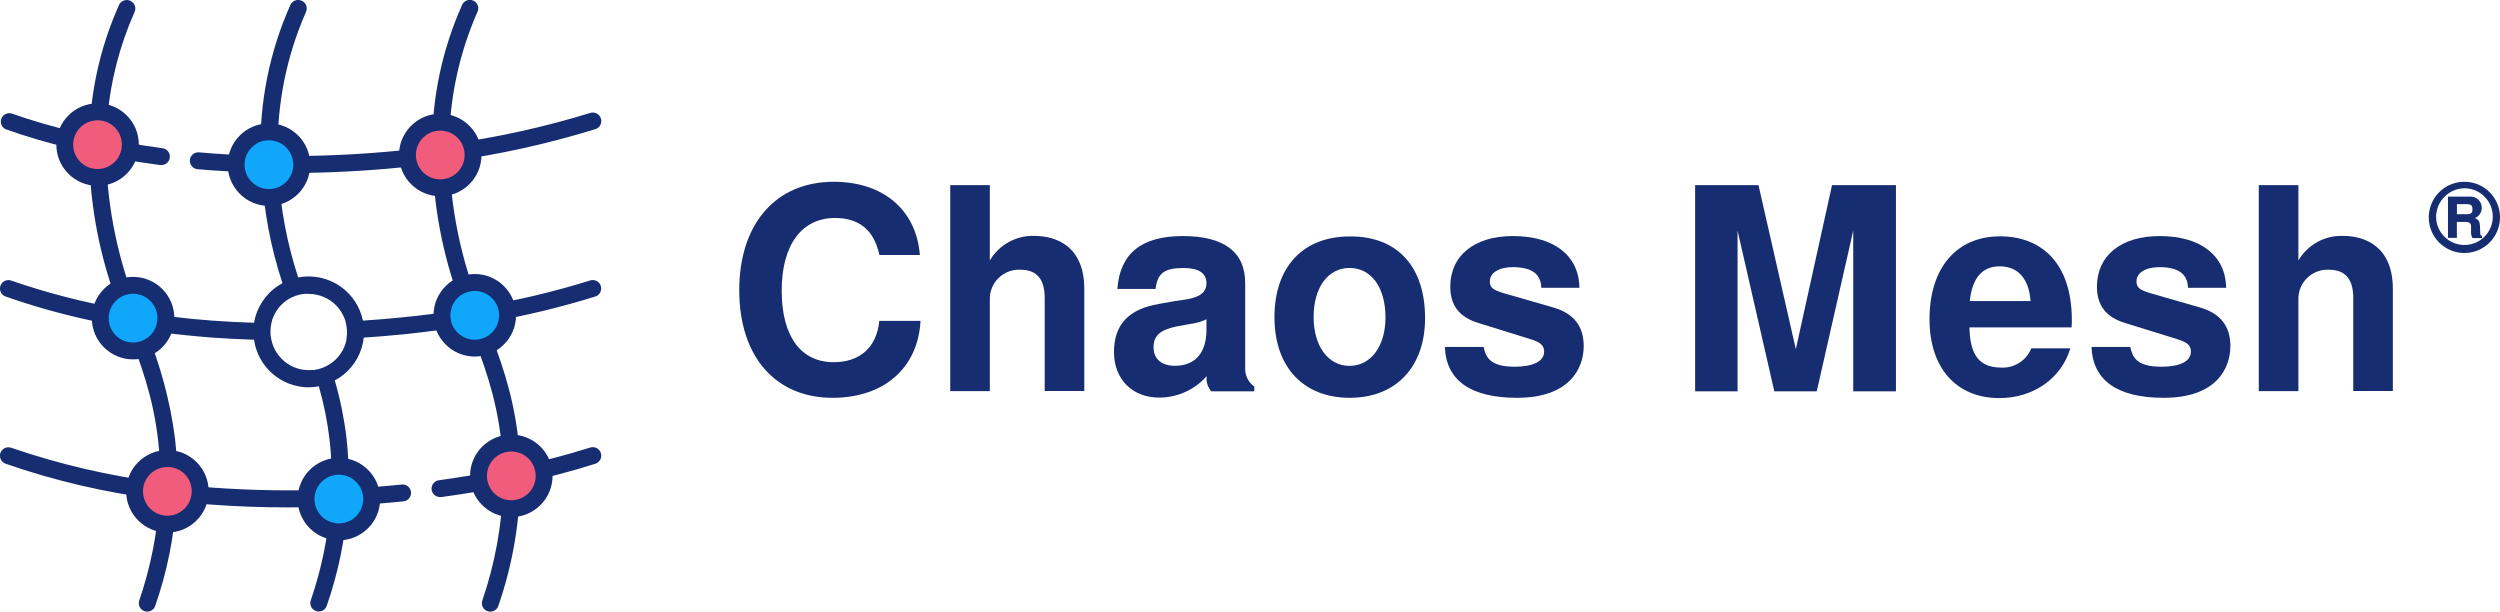
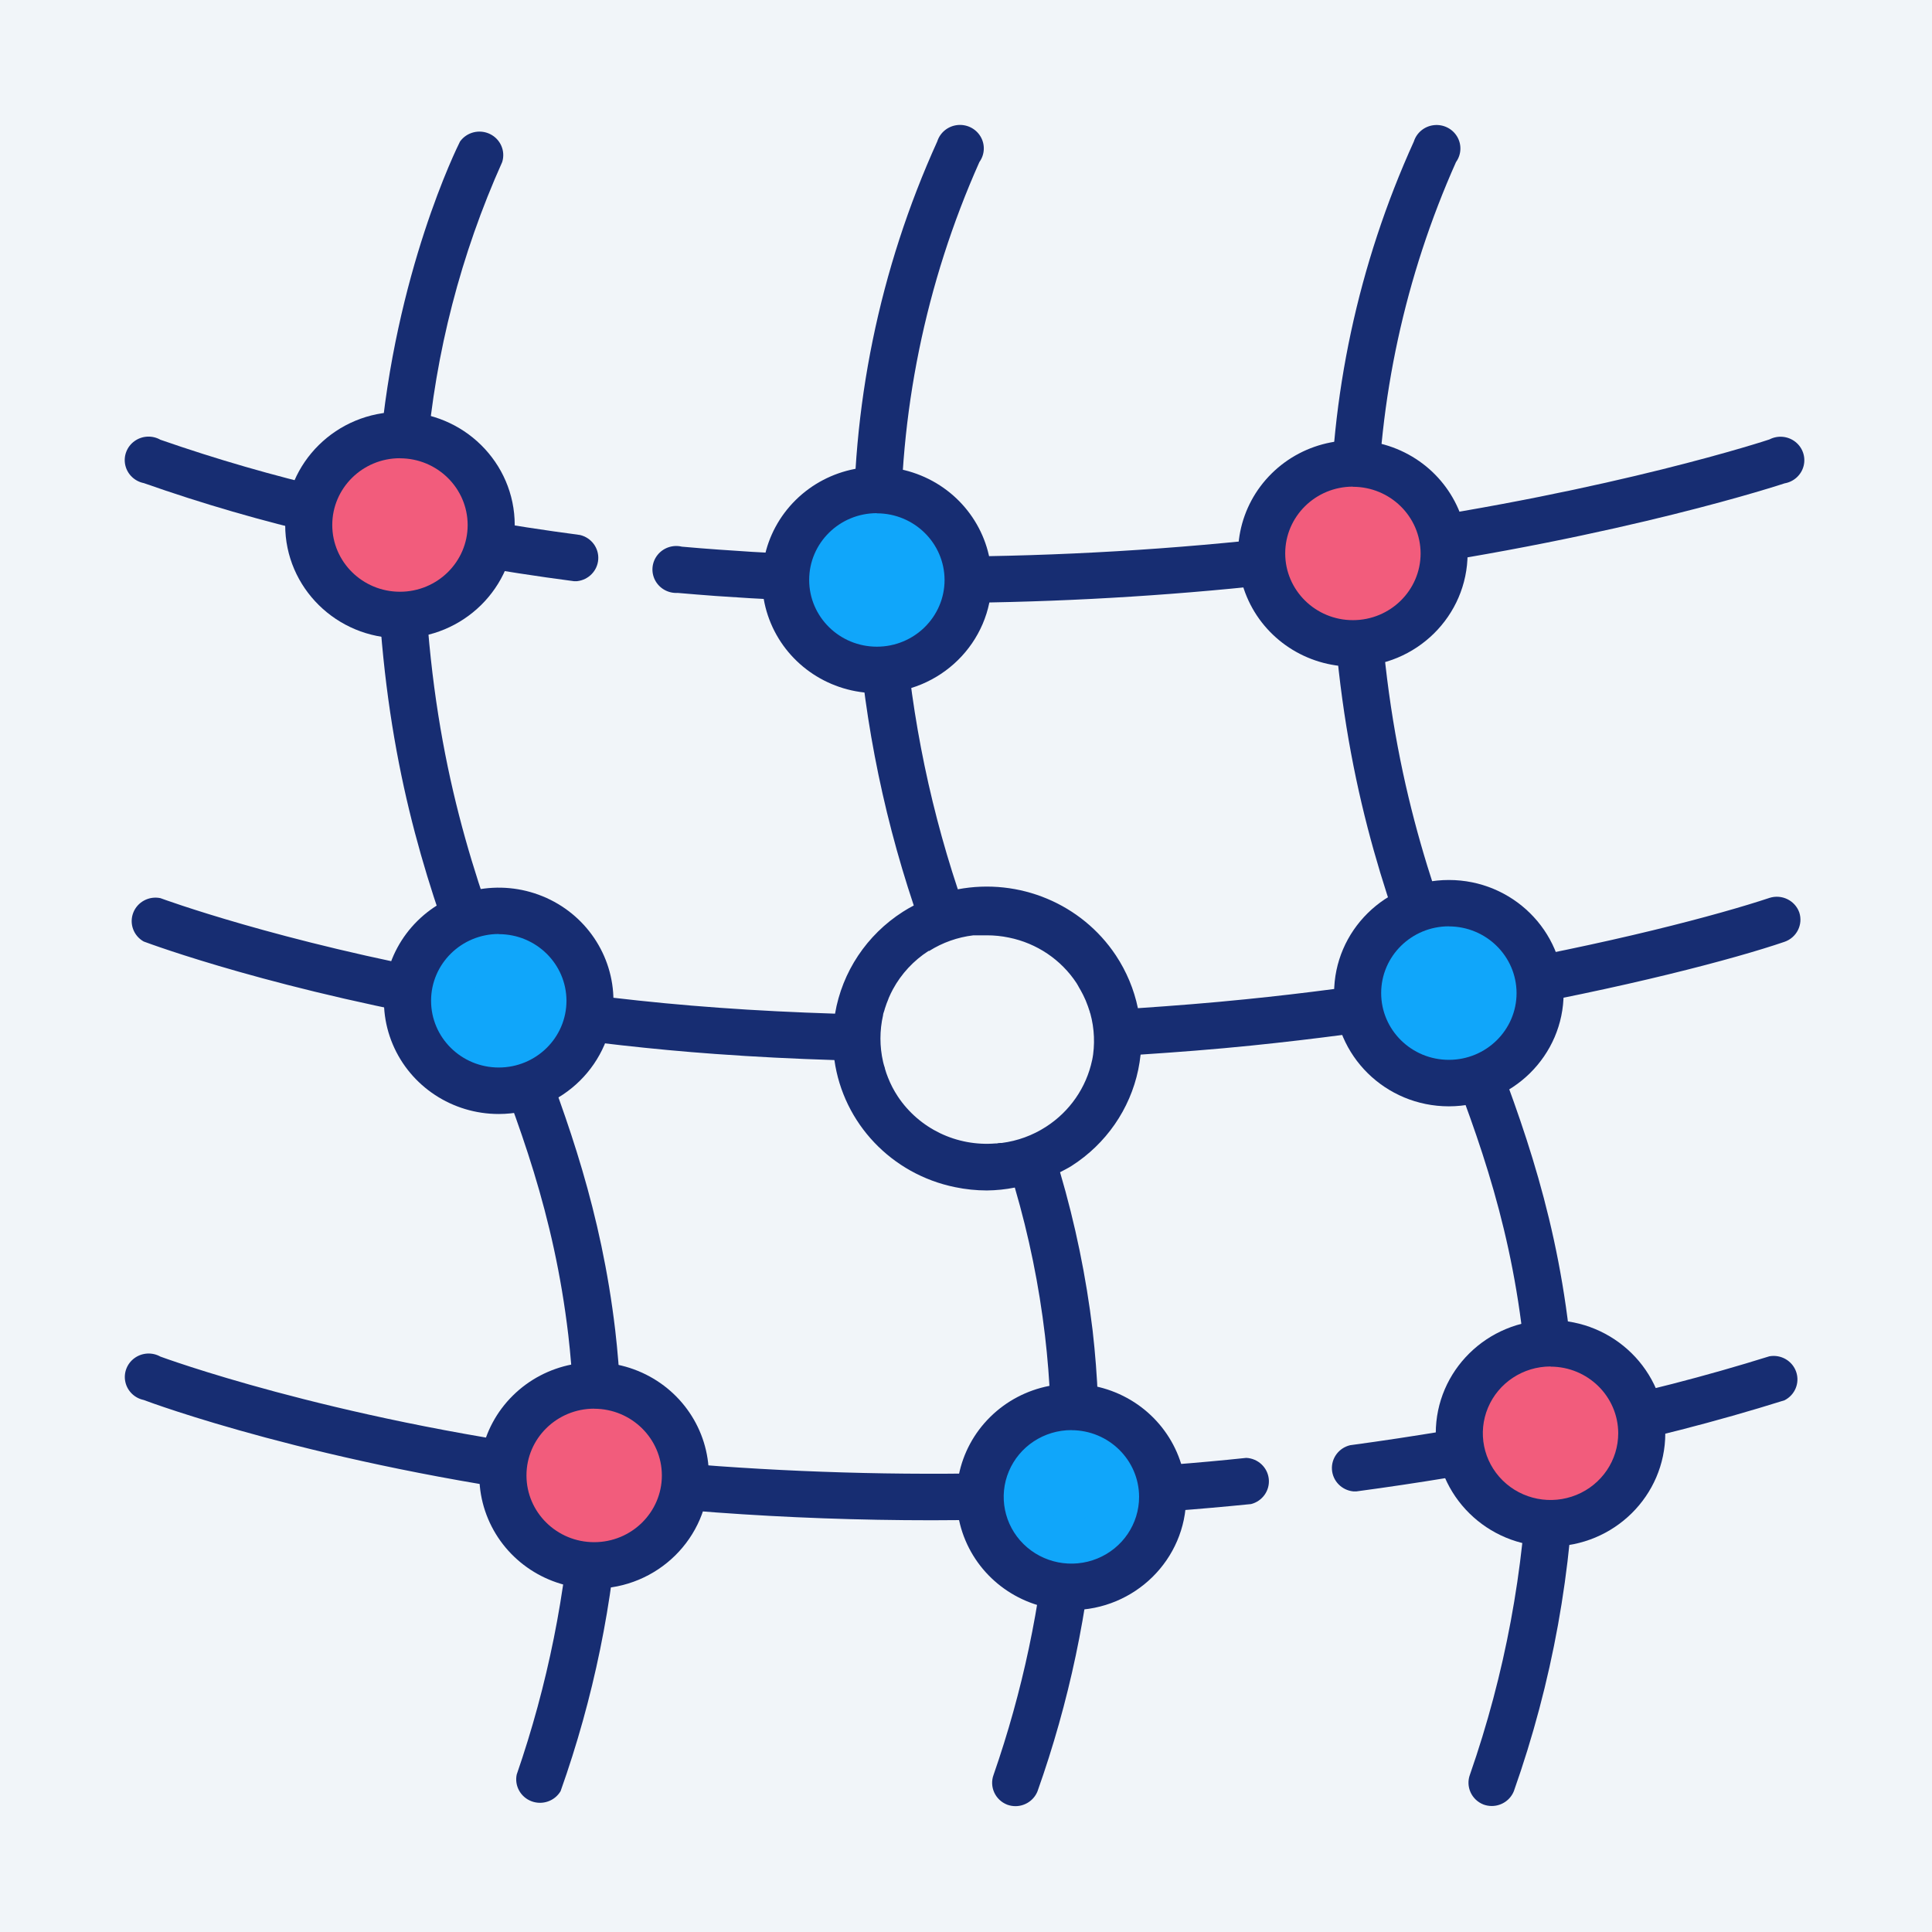
- <svg xmlns="http://www.w3.org/2000/svg" viewBox="0 0 464.73 113.72">
-   <defs>
-     <style>.cls-1{fill:#172d72;}.cls-2{fill:#f25c7c;}.cls-3{fill:#10a6fa;}</style>
-   </defs>
-   <g id="Layer_2" data-name="Layer 2">
-     <g id="Layer_2-2" data-name="Layer 2">
-       <path class="cls-1" d="M18.14,21.67a5.18,5.18,0,0,1,1.8.33A61.41,61.41,0,0,1,25,2.27,1.58,1.58,0,0,0,24.26.16a1.59,1.59,0,0,0-2.11.71,63.41,63.41,0,0,0-5.36,21A5,5,0,0,1,18.14,21.67Z" />
-       <path class="cls-1" d="M23.34,26.88a5.23,5.23,0,0,1-.75,2.69c2.25.4,4.64.78,7.17,1.11l.21,0a1.57,1.57,0,0,0,.21-3.13c-2.41-.32-4.69-.69-6.86-1.07C23.33,26.63,23.34,26.75,23.34,26.88Z" />
-       <path class="cls-1" d="M1,24a109.11,109.11,0,0,0,12,3.53,5,5,0,0,1,.56-3.11A107.3,107.3,0,0,1,2.13,21.09,1.57,1.57,0,0,0,1,24Z" />
-       <path class="cls-1" d="M111.68,53.14a1.57,1.57,0,0,0-2-1A152.65,152.65,0,0,1,89.23,57a79.74,79.74,0,0,1-5.68-27,169.61,169.61,0,0,0,27.15-6,1.57,1.57,0,0,0-1-3,165.76,165.76,0,0,1-26.21,5.78A62.22,62.22,0,0,1,88.73,2.27,1.57,1.57,0,1,0,85.92.87a64,64,0,0,0-5.59,26.42q-2.73.36-5.65.66A208,208,0,0,1,51.63,29c0-.22,0-.43,0-.65a62.08,62.08,0,0,1,5.24-26.1A1.57,1.57,0,0,0,56.14.16,1.59,1.59,0,0,0,54,.87a64.17,64.17,0,0,0-5.57,27.57c0,.18,0,.35,0,.52-3-.08-6-.22-9-.44L37,28.32a1.57,1.57,0,0,0-.28,3.13c.84.08,1.7.15,2.54.21q4.66.33,9.39.45a78.59,78.59,0,0,0,3.86,20.53c-.25.14-.49.27-.73.43A10.26,10.26,0,0,0,47.23,60q-3.91-.12-7.78-.4C34.56,59.24,30,58.67,25.84,58a81.37,81.37,0,0,1-6-26.22,5.2,5.2,0,0,1-1.73.3,5.53,5.53,0,0,1-1.42-.2,81.42,81.42,0,0,0,5.53,25.49A129.52,129.52,0,0,1,2.13,52.17,1.57,1.57,0,1,0,1,55.11a131.63,131.63,0,0,0,22.55,5.72c0,.08.07.17.1.26,2.45,6.39,4.77,12.41,5.74,20.73a60.15,60.15,0,0,1,.37,7.85A138.59,138.59,0,0,1,2.13,83.25,1.57,1.57,0,1,0,1,86.19a138.14,138.14,0,0,0,28.63,6.64,72,72,0,0,1-3.73,18.76,1.57,1.57,0,0,0,.9,2,1.63,1.63,0,0,0,.57.1,1.56,1.56,0,0,0,1.46-1,72.07,72.07,0,0,0,3.94-19.49c2.08.23,4.22.43,6.44.6q7.14.53,14.44.52c2.58,0,5.17-.07,7.76-.16a71.53,71.53,0,0,1-3.63,17.41,1.57,1.57,0,0,0,.91,2,1.54,1.54,0,0,0,.56.1,1.57,1.57,0,0,0,1.47-1A73.28,73.28,0,0,0,64.61,94c3.45-.18,6.92-.45,10.39-.8a1.57,1.57,0,0,0-.32-3.13c-3.3.34-6.61.59-9.9.77a63.3,63.3,0,0,0-.37-9.43,66.76,66.76,0,0,0-2.18-10.71c.26-.14.53-.27.78-.43a10.29,10.29,0,0,0,4.45-6.51c.07-.34.12-.69.16-1,2.46-.17,4.92-.36,7.38-.61,4.31-.45,8.41-1,12.21-1.63l.21.56c2.46,6.39,4.77,12.41,5.74,20.73.22,1.85.33,3.68.37,5.46-3.51.7-7.5,1.39-11.91,2a1.57,1.57,0,0,0,.21,3.13l.22,0c4.23-.58,8.07-1.23,11.47-1.89a71.89,71.89,0,0,1-3.85,21.09,1.57,1.57,0,0,0,.91,2,1.54,1.54,0,0,0,.56.1,1.57,1.57,0,0,0,1.47-1,73.48,73.48,0,0,0,4.08-22.86,132.78,132.78,0,0,0,14-3.64,1.57,1.57,0,0,0-1-3,131.3,131.3,0,0,1-13,3.4c0-1.69-.17-3.42-.37-5.18-1-8.69-3.51-15.18-5.92-21.46a155.76,155.76,0,0,0,20.33-4.86A1.57,1.57,0,0,0,111.68,53.14ZM61.61,91a199.1,199.1,0,0,1-22.16-.36c-2.25-.16-4.43-.38-6.53-.62a62,62,0,0,0-.4-8.61A78.7,78.7,0,0,0,27.14,61.4c3.73.55,7.77,1,12.08,1.34,2.64.19,5.3.32,8,.41A10.3,10.3,0,0,0,57.4,72a10.68,10.68,0,0,0,1.87-.19,62.45,62.45,0,0,1,2,10A59,59,0,0,1,61.61,91ZM64.41,63l0,.17a7.09,7.09,0,0,1-3.09,4.52h0a7.16,7.16,0,0,1-2.95,1.09h0l-.32,0h-.09a7.25,7.25,0,0,1-2-.12,7.09,7.09,0,0,1-4.52-3.09,6.55,6.55,0,0,1-.66-1.29h0a4.1,4.1,0,0,1-.2-.59,1.8,1.8,0,0,1-.06-.22c0-.09,0-.17-.07-.26h0a7.12,7.12,0,0,1,0-3.15h0a3.18,3.18,0,0,1,.09-.33l.06-.23c0-.16.11-.32.17-.47a1,1,0,0,0,.06-.16c.09-.2.18-.39.28-.58v0a7,7,0,0,1,2.37-2.59l0,0h0a7.21,7.21,0,0,1,3-1.07h0l.21,0,.27,0c.14,0,.27,0,.41,0a6.77,6.77,0,0,1,1.48.16,7.07,7.07,0,0,1,4.52,3.08,2.19,2.19,0,0,1,.16.3c.1.16.19.33.28.5s.12.25.17.38a5.71,5.71,0,0,1,.28.79l0,.08h0A7.14,7.14,0,0,1,64.4,63ZM74.68,59c-2.41.25-4.81.44-7.21.6A10.44,10.44,0,0,0,66,56.05a10.34,10.34,0,0,0-10.57-4.48,75.78,75.78,0,0,1-3.66-19.41l1.89,0A210.09,210.09,0,0,0,75,31.08c1.86-.19,3.67-.41,5.42-.63a81.62,81.62,0,0,0,5.65,27.08C82.51,58.1,78.69,58.62,74.68,59Z" />
-       <circle class="cls-2" cx="81.78" cy="28.81" r="5.21" />
-       <circle class="cls-2" cx="81.78" cy="28.81" r="1.74" />
-       <circle class="cls-3" cx="24.68" cy="59.14" r="5.21" />
-       <circle class="cls-3" cx="24.68" cy="59.14" r="1.74" />
-       <circle class="cls-3" cx="49.96" cy="30.61" r="5.21" />
-       <path class="cls-3" d="M88.2,53.41a5.21,5.21,0,1,0,5.2,5.2A5.2,5.2,0,0,0,88.2,53.41Z" />
-       <circle class="cls-2" cx="18.08" cy="26.88" r="5.21" />
-       <circle class="cls-2" cx="18.08" cy="26.88" r="1.74" />
-       <circle class="cls-2" cx="31.06" cy="91.31" r="5.21" />
-       <circle class="cls-2" cx="31.06" cy="91.31" r="1.74" />
-       <circle class="cls-2" cx="94.99" cy="88.46" r="5.21" />
-       <circle class="cls-3" cx="62.97" cy="92.77" r="5.21" />
-       <circle class="cls-3" cx="62.97" cy="92.77" r="1.74" />
-       <path class="cls-1" d="M24.74,66.81a7.67,7.67,0,1,1,7.67-7.67A7.68,7.68,0,0,1,24.74,66.81Zm0-12.2a4.53,4.53,0,1,0,4.52,4.53A4.53,4.53,0,0,0,24.74,54.61Z" />
-       <path class="cls-1" d="M18.14,34.55a7.67,7.67,0,1,1,7.67-7.67A7.68,7.68,0,0,1,18.14,34.55Zm0-12.19a4.53,4.53,0,1,0,4.52,4.52A4.53,4.53,0,0,0,18.14,22.36Z" />
-       <path class="cls-1" d="M50,38.28a7.67,7.67,0,1,1,7.67-7.67A7.68,7.68,0,0,1,50,38.28Zm0-12.2a4.53,4.53,0,1,0,4.52,4.53A4.53,4.53,0,0,0,50,26.08Z" />
-       <path class="cls-1" d="M81.84,36.48a7.67,7.67,0,1,1,7.67-7.67A7.68,7.68,0,0,1,81.84,36.48Zm0-12.2a4.53,4.53,0,1,0,4.53,4.53A4.53,4.53,0,0,0,81.84,24.28Z" />
-       <path class="cls-1" d="M88.26,66.28a7.67,7.67,0,1,1,7.67-7.66A7.68,7.68,0,0,1,88.26,66.28Zm0-12.19a4.53,4.53,0,1,0,4.52,4.53A4.53,4.53,0,0,0,88.26,54.09Z" />
-       <path class="cls-1" d="M95.05,96.13a7.67,7.67,0,1,1,7.67-7.67A7.68,7.68,0,0,1,95.05,96.13Zm0-12.2a4.53,4.53,0,1,0,4.53,4.53A4.53,4.53,0,0,0,95.05,83.93Z" />
-       <path class="cls-1" d="M63,100.44a7.67,7.67,0,1,1,7.67-7.67A7.68,7.68,0,0,1,63,100.44Zm0-12.2a4.53,4.53,0,1,0,4.52,4.53A4.53,4.53,0,0,0,63,88.24Z" />
-       <path class="cls-1" d="M31.12,99a7.67,7.67,0,1,1,7.67-7.67A7.68,7.68,0,0,1,31.12,99Zm0-12.19a4.53,4.53,0,1,0,4.52,4.52A4.53,4.53,0,0,0,31.12,86.79Z" />
-       <path class="cls-1" d="M155.24,40.52c-6.2,0-9.93,5-9.93,13.51s3.57,13.3,9.67,13.3c4.89,0,8-2.79,8.47-7.68h7.67c-.47,8.78-6.83,14.3-16.35,14.3-10.67,0-17.35-7.72-17.35-20S144.15,33.79,155,33.79c8.94,0,15.3,5,16,13.61h-7.51C163,45.46,161.82,40.52,155.24,40.52Z" />
-       <path class="cls-1" d="M189.68,50.14A5.41,5.41,0,0,0,184,55.71v17h-7.36V34.42H184v14a9.27,9.27,0,0,1,8.31-4.57c4.05,0,9.25,1.95,9.25,9.83v19H194.2V55.39C194.2,52.35,193.1,50.14,189.68,50.14Z" />
-       <path class="cls-1" d="M207.08,65.44c0-5.1,2.73-8,8.36-8.94l2.94-.53c2.42-.37,5.89-.52,5.89-3.31q0-2.83-4.26-2.84c-3.63,0-4.84,1-5.2,3.89h-7.1c.47-6.57,4.47-9.83,12.14-9.83s11.62,2.94,11.62,8.73V68.38a4,4,0,0,0,1.69,3.47v.89h-8a3.62,3.62,0,0,1-.84-2.83,11.76,11.76,0,0,1-8.62,4C210.55,74,207.08,70.54,207.08,65.44Zm17.19-6.1a9.36,9.36,0,0,1-3.1.89l-2.53.47c-3,.64-4.2,1.69-4.2,3.89S216,68,218.43,68c3.74,0,5.84-2.42,5.84-6.67Z" />
-       <path class="cls-1" d="M264.91,59.13c0,9.09-5.42,14.82-14,14.82s-14-5.67-14-15,5.31-15,14-15C259.7,43.88,264.91,49.51,264.91,59.13Zm-20.72-.21c0,5.41,2.69,9.09,6.68,9.09s6.68-3.68,6.68-9c0-5.57-2.63-9.2-6.68-9.2S244.19,53.5,244.19,58.92Z" />
-       <path class="cls-1" d="M281.57,68.17c3.42,0,5.47-1,5.47-2.79,0-1.15-.63-1.73-2.47-2.31l-8.78-2.73c-1.63-.53-6.2-1.42-6.2-7,0-5.83,4.47-9.46,11.67-9.46,7.62,0,12.25,3.63,12.35,9.62h-7.09c-.06-2.57-1.79-3.84-5.31-3.84-2.58,0-4.26,1.06-4.26,2.63,0,1.16.52,1.58,2.57,2.21l9.31,2.68c3.73,1.11,5.57,3.47,5.57,7.15,0,4-2.47,9.62-12.41,9.62-8.62,0-13.19-3.26-13.4-9.46h7.2C276.21,66.44,277,68.17,281.57,68.17Z" />
-       <path class="cls-1" d="M323,72.74h-7.89V34.42h11.78l6.94,30.49,6.73-30.49h11.88V72.74H344.5V42.88l-6.78,29.86h-7.89L323,42.88Z" />
-       <path class="cls-1" d="M385.14,59.6c0,.37,0,.63-.05,1.26h-19c.15,3.84.94,7.47,5.88,7.47a5.7,5.7,0,0,0,5.63-3.58h7.26C383.2,70.33,378,74,371.68,74c-8,0-13-5.57-13-14.66,0-9.52,5-15.41,13.14-15.41C377.52,43.88,385.14,47,385.14,59.6ZM371.73,49.51c-3.26,0-5.1,2.15-5.57,6.46h11.31C377.15,51.82,375.15,49.51,371.73,49.51Z" />
-       <path class="cls-1" d="M401.81,68.17c3.41,0,5.46-1,5.46-2.79,0-1.15-.63-1.73-2.47-2.31L396,60.34c-1.63-.53-6.2-1.42-6.2-7,0-5.83,4.47-9.46,11.67-9.46,7.62,0,12.25,3.63,12.36,9.62h-7.1c-.06-2.57-1.79-3.84-5.31-3.84-2.58,0-4.26,1.06-4.26,2.63,0,1.16.52,1.58,2.57,2.21l9.31,2.68c3.73,1.11,5.57,3.47,5.57,7.15,0,4-2.47,9.62-12.4,9.62-8.63,0-13.2-3.26-13.41-9.46H396C396.44,66.44,397.18,68.17,401.81,68.17Z" />
-       <path class="cls-1" d="M432.93,50.14a5.41,5.41,0,0,0-5.68,5.57v17h-7.36V34.42h7.36v14a9.27,9.27,0,0,1,8.31-4.57c4.05,0,9.25,1.95,9.25,9.83v19h-7.36V55.39C437.45,52.35,436.35,50.14,432.93,50.14Z" />
-       <path class="cls-1" d="M464.73,40.39a6.62,6.62,0,1,1-6.6-6.6A6.6,6.6,0,0,1,464.73,40.39Zm-11.88,0A5.27,5.27,0,1,0,458.11,35,5.35,5.35,0,0,0,452.85,40.39Zm3.87,3.83h-1.66V36.55h4.12a2.08,2.08,0,0,1,.88,4c.9.41.94.53,1,2.75a.53.53,0,0,0,.33.58v.37H459.6a2.48,2.48,0,0,1-.25-1.4c0-.14,0-.28,0-.45v-.3c0-.59-.33-.85-1.05-.85h-1.6Zm1.79-4.4c.83,0,1.1-.22,1.1-.93s-.27-.94-1.1-.94h-1.79v1.87Z" />
+ <svg xmlns="http://www.w3.org/2000/svg" width="512px" height="512px" viewBox="0 0 512 512" version="1.1">
+   <g id="Page-1" stroke="none" stroke-width="1" fill="none" fill-rule="evenodd">
+     <g id="Group">
+       <rect id="Rectangle" fill="#F1F5F9" x="0" y="0" width="512" height="512" />
+       <g id="logo" transform="translate(32, 32)" fill-rule="nonzero">
+         <path d="M73.994,86.8 C76.434,86.801 78.856,87.23 81.145,88.065 C83.392,61.445 90.132,35.382 101.084,10.951 C102.007,8.03 100.641,4.881 97.861,3.523 C95.081,2.165 91.712,3.002 89.915,5.496 C89.095,7.114 72.669,40.361 68.651,87.505 C70.392,87.037 72.189,86.8 73.994,86.8 Z" id="Path" fill="#172D72" />
+         <path d="M94.648,107.147 C94.643,110.855 93.61,114.491 91.661,117.662 C100.579,119.218 110.065,120.711 120.077,122.018 L120.918,122.018 C123.97,121.695 126.344,119.252 126.541,116.231 C126.739,113.21 124.702,110.487 121.717,109.781 C112.168,108.516 103.145,107.105 94.564,105.633 C94.648,106.151 94.648,106.649 94.648,107.147 Z" id="Path" fill="#172D72" />
+         <path d="M6.121,96.03 C21.655,101.496 37.49,106.094 53.55,109.801 C53.433,108.921 53.37,108.035 53.36,107.147 C53.353,103.827 54.176,100.557 55.758,97.627 C40.45,94.069 25.348,89.7 10.516,84.539 C8.351,83.308 5.652,83.453 3.635,84.91 C1.618,86.367 0.664,88.861 1.202,91.269 C1.741,93.676 3.67,95.544 6.121,96.03 Z" id="Path" fill="#172D72" />
+         <path d="M444.824,209.793 C443.681,206.609 440.171,204.906 436.916,205.956 C423.854,210.311 394.492,218.213 355.813,224.892 C345.107,196.83 335.159,166.05 333.287,119.425 C398.657,110.092 440.449,96.258 440.933,96.092 C443.388,95.673 445.364,93.869 445.975,91.487 C446.586,89.104 445.718,86.59 443.76,85.071 C441.802,83.551 439.12,83.31 436.916,84.456 C436.453,84.622 396.238,97.896 333.013,107.043 C333.253,73.947 340.346,41.248 353.857,10.951 C355.3,8.947 355.412,6.292 354.141,4.177 C352.871,2.062 350.456,0.883 347.98,1.168 C345.504,1.453 343.431,3.149 342.688,5.496 C327.948,37.968 320.397,73.167 320.541,108.744 C313.32,109.684 305.853,110.548 298.141,111.336 C267.781,114.406 237.27,115.791 206.753,115.484 C206.753,114.634 206.753,113.825 206.753,112.954 C206.135,77.864 213.231,43.058 227.555,10.93 C228.998,8.926 229.109,6.272 227.839,4.157 C226.568,2.041 224.154,0.862 221.678,1.148 C219.202,1.433 217.128,3.129 216.386,5.476 C201.02,39.371 193.477,76.208 194.302,113.327 L194.302,115.401 C182.292,115.09 170.345,114.53 158.546,113.659 C155.265,113.431 151.962,113.161 148.702,112.871 C146.293,112.294 143.764,113.162 142.239,115.09 C140.714,117.017 140.474,119.647 141.628,121.812 C142.781,123.976 145.113,125.274 147.588,125.129 C150.911,125.419 154.297,125.689 157.641,125.938 C169.967,126.809 182.376,127.397 194.869,127.701 C196.333,155.007 201.475,181.999 210.16,207.967 C209.172,208.486 208.204,209.025 207.279,209.627 C197.707,215.741 191.182,225.54 189.296,236.631 C178.948,236.299 168.663,235.801 158.441,235.055 C139.048,233.665 120.939,231.425 104.512,228.833 C93.786,201.081 83.479,171.256 80.829,126.353 C76.819,127.781 72.452,127.919 68.357,126.747 C70.839,169.95 80.135,199.547 90.273,226.406 C41.75,217.55 10.979,206.184 10.516,206.018 C7.475,205.381 4.417,207.025 3.31,209.89 C2.204,212.755 3.378,215.988 6.078,217.508 C7.971,218.213 41.94,230.803 95.447,239.846 L95.847,240.904 C105.585,265.793 114.776,289.396 118.604,321.793 C119.783,331.981 120.275,342.236 120.077,352.489 C54.685,343.84 11.063,327.704 10.516,327.517 C8.355,326.3 5.671,326.45 3.662,327.899 C1.654,329.348 0.697,331.826 1.219,334.226 C1.741,336.625 3.644,338.498 6.078,339.007 C8.182,339.816 52.351,356.139 119.656,364.954 C118.075,389.93 113.124,414.587 104.933,438.273 C104.303,441.26 105.962,444.258 108.852,445.35 C111.741,446.442 115.008,445.307 116.564,442.67 C125.297,418.097 130.556,392.456 132.192,366.468 C140.394,367.381 148.899,368.162 157.704,368.812 C176.592,370.195 195.676,370.886 214.956,370.886 C225.178,370.886 235.442,370.637 245.727,370.243 C243.811,393.436 238.972,416.302 231.319,438.314 C230.13,441.486 231.727,445.014 234.916,446.258 C235.629,446.521 236.384,446.652 237.146,446.652 C239.713,446.626 242.009,445.067 242.951,442.711 C251.312,419.162 256.488,394.629 258.347,369.745 C272.046,369.026 285.781,367.975 299.55,366.593 C302.567,365.819 304.56,362.989 304.239,359.931 C303.918,356.873 301.381,354.504 298.267,354.356 C285.171,355.738 272.088,356.748 259.02,357.384 C259.444,345.072 258.952,332.747 257.547,320.507 C255.84,306.346 252.955,292.347 248.924,278.652 C249.955,278.092 251.027,277.594 252.016,276.951 C261.105,271.133 267.452,261.968 269.641,251.502 C269.915,250.175 270.125,248.827 270.272,247.479 C280.032,246.836 289.791,246.089 299.55,245.093 C316.629,243.351 332.866,241.153 347.926,238.747 C348.22,239.473 348.515,240.199 348.788,240.945 C358.526,265.834 367.718,289.437 371.546,321.834 C372.408,329.073 372.85,336.228 372.997,343.197 C359.094,345.935 343.256,348.631 325.799,350.996 C322.813,351.706 320.78,354.433 320.982,357.455 C321.185,360.477 323.565,362.916 326.619,363.233 C326.906,363.253 327.195,363.253 327.482,363.233 C344.308,360.972 359.473,358.421 372.934,355.828 C371.999,383.911 366.817,411.699 357.559,438.273 C356.367,441.439 357.954,444.964 361.134,446.216 C361.847,446.479 362.603,446.613 363.364,446.61 C365.939,446.593 368.245,445.033 369.19,442.67 C379.355,413.921 384.815,383.76 385.364,353.319 C404.124,349.555 422.666,344.805 440.912,339.09 C443.696,337.682 445.012,334.474 444.005,331.552 C442.998,328.631 439.972,326.878 436.895,327.434 C419.924,332.733 402.69,337.17 385.259,340.729 C385.049,334.113 384.586,327.351 383.787,320.465 C379.769,286.492 369.884,261.105 360.314,236.59 C398.657,229.828 427.808,222.071 440.912,217.591 C444.149,216.472 445.886,213.009 444.824,209.793 L444.824,209.793 Z M246.358,357.944 C217.063,359.094 187.725,358.63 158.483,356.554 C149.565,355.911 140.941,355.081 132.591,354.127 C132.852,342.885 132.332,331.638 131.035,320.465 C127.312,289.022 118.562,264.942 109.707,242.086 C124.43,244.16 140.5,246.089 157.578,247.313 C168.095,248.08 178.611,248.599 189.128,248.93 C191.489,265.703 204.301,279.193 221.118,282.613 C223.885,283.187 226.704,283.479 229.532,283.484 C232.018,283.458 234.497,283.201 236.935,282.717 C240.686,295.538 243.359,308.642 244.928,321.896 C246.343,333.858 246.821,345.91 246.358,357.944 Z M257.421,248.246 C257.421,248.495 257.421,248.723 257.421,248.951 C255.89,256.214 251.484,262.574 245.18,266.622 L245.18,266.622 L245.18,266.622 L245.18,266.622 C241.657,268.895 237.66,270.356 233.486,270.895 L233.486,270.895 C233.065,270.895 232.623,270.895 232.203,271.019 L231.866,271.019 C221.559,271.886 211.601,267.108 205.933,258.575 C204.886,256.997 204.012,255.315 203.325,253.556 C203.018,252.795 202.751,252.02 202.525,251.233 C202.525,250.963 202.357,250.673 202.294,250.403 C202.231,250.133 202.084,249.719 202.021,249.366 L202.021,249.366 C201.095,245.31 201.095,241.102 202.021,237.046 L202.021,237.046 C202.021,236.61 202.273,236.175 202.378,235.739 C202.483,235.304 202.546,235.138 202.652,234.847 C202.845,234.228 203.069,233.619 203.325,233.022 L203.556,232.4 C203.893,231.633 204.25,230.865 204.65,230.139 C206.878,226.045 210.11,222.565 214.051,220.018 L214.241,220.018 L214.241,220.018 C217.78,217.785 221.785,216.367 225.956,215.87 L225.956,215.87 L226.818,215.87 L227.87,215.87 C228.417,215.87 228.964,215.87 229.511,215.87 C231.483,215.864 233.45,216.066 235.379,216.471 C242.75,217.966 249.206,222.314 253.299,228.542 C253.551,228.895 253.719,229.31 253.951,229.683 C254.182,230.056 254.687,230.969 255.023,231.633 L255.718,233.126 C256.138,234.142 256.517,235.2 256.832,236.216 C256.832,236.341 256.832,236.444 256.937,236.548 L256.937,236.548 C258.054,240.606 258.226,244.86 257.442,248.993 L257.421,248.246 Z M298.141,232.815 C288.613,233.79 279.064,234.536 269.557,235.179 C268.521,230.191 266.537,225.441 263.71,221.179 C254.634,207.52 238.099,200.608 221.834,203.674 C213.68,179.112 208.801,153.608 207.321,127.804 L214.83,127.804 C243.084,127.797 271.319,126.357 299.424,123.49 C306.799,122.744 313.951,121.921 320.877,121.022 C322.875,167.647 332.635,198.738 343.298,226.904 C329.185,229.185 314.042,231.218 298.141,232.815 L298.141,232.815 Z" id="Shape" fill="#172D72" />
+         <ellipse id="Oval" fill="#F25C7C" cx="326.304" cy="114.696" rx="20.633" ry="20.347" />
+         <ellipse id="Oval" fill="#F25C7C" cx="326.304" cy="114.696" rx="6.878" ry="6.782" />
+         <ellipse id="Oval" fill="#10A6FA" cx="99.927" cy="233.25" rx="20.633" ry="20.347" />
+         <ellipse id="Oval" fill="#10A6FA" cx="99.927" cy="233.25" rx="6.878" ry="6.782" />
+         <ellipse id="Oval" fill="#10A6FA" cx="200.149" cy="121.727" rx="20.633" ry="20.347" />
+         <path d="M351.733,210.85 C343.375,210.842 335.836,215.801 332.634,223.414 C329.431,231.027 331.197,239.792 337.107,245.62 C343.017,251.447 351.905,253.189 359.625,250.031 C367.345,246.873 372.374,239.439 372.366,231.197 C372.354,219.965 363.123,210.862 351.733,210.85 Z" id="Path" fill="#10A6FA" />
+         <ellipse id="Oval" fill="#F25C7C" cx="73.762" cy="107.147" rx="20.633" ry="20.347" />
+         <ellipse id="Oval" fill="#F25C7C" cx="73.762" cy="107.147" rx="6.878" ry="6.782" />
+         <ellipse id="Oval" fill="#F25C7C" cx="125.209" cy="359.022" rx="20.633" ry="20.347" />
+         <ellipse id="Oval" fill="#F25C7C" cx="125.209" cy="359.022" rx="6.878" ry="6.782" />
+         <ellipse id="Oval" fill="#F25C7C" cx="378.676" cy="347.843" rx="20.633" ry="20.347" />
+         <ellipse id="Oval" fill="#10A6FA" cx="251.7" cy="364.705" rx="20.633" ry="20.347" />
+         <ellipse id="Oval" fill="#10A6FA" cx="251.7" cy="364.705" rx="6.878" ry="6.782" />
+         <path d="M100.18,263.221 C87.875,263.229 76.777,255.925 72.064,244.716 C67.351,233.508 69.952,220.603 78.653,212.023 C87.354,203.443 100.44,200.878 111.807,205.525 C123.174,210.173 130.581,221.116 130.572,233.25 C130.549,249.793 116.955,263.198 100.18,263.221 L100.18,263.221 Z M100.18,215.517 C90.271,215.517 82.238,223.438 82.238,233.209 C82.238,242.98 90.271,250.901 100.18,250.901 C110.088,250.901 118.121,242.98 118.121,233.209 C118.097,223.454 110.072,215.558 100.18,215.559 L100.18,215.517 Z" id="Shape" fill="#172D72" />
+         <path d="M73.994,137.138 C57.197,137.138 43.58,123.71 43.58,107.147 C43.58,90.583 57.197,77.156 73.994,77.156 C90.791,77.156 104.407,90.583 104.407,107.147 C104.396,123.706 90.786,137.126 73.994,137.138 Z M73.994,89.434 C64.085,89.434 56.053,97.355 56.053,107.126 C56.053,116.897 64.085,124.818 73.994,124.818 C83.902,124.818 91.935,116.897 91.935,107.126 C91.911,97.368 83.889,89.466 73.994,89.455 L73.994,89.434 Z" id="Shape" fill="#172D72" />
+         <path d="M200.38,151.698 C188.077,151.698 176.986,144.388 172.28,133.179 C167.573,121.97 170.179,109.068 178.882,100.492 C187.585,91.917 200.669,89.356 212.033,94.004 C223.398,98.653 230.802,109.595 230.794,121.727 C230.782,138.283 217.169,151.698 200.38,151.698 L200.38,151.698 Z M200.38,103.994 C190.472,103.994 182.439,111.915 182.439,121.686 C182.439,131.457 190.472,139.378 200.38,139.378 C210.289,139.378 218.321,131.457 218.321,121.686 C218.286,111.936 210.267,104.047 200.38,104.036 L200.38,103.994 Z" id="Shape" fill="#172D72" />
+         <path d="M326.535,144.667 C314.23,144.675 303.133,137.371 298.42,126.162 C293.707,114.953 296.308,102.049 305.009,93.469 C313.709,84.889 326.796,82.324 338.163,86.971 C349.529,91.619 356.936,102.562 356.928,114.696 C356.905,131.239 343.311,144.644 326.535,144.667 Z M326.535,96.963 C316.627,96.963 308.594,104.884 308.594,114.655 C308.594,124.426 316.627,132.347 326.535,132.347 C336.444,132.347 344.476,124.426 344.476,114.655 C344.442,104.905 336.423,97.016 326.535,97.004 L326.535,96.963 Z" id="Shape" fill="#172D72" />
+         <path d="M351.964,261.188 C335.167,261.188 321.55,247.761 321.55,231.197 C321.55,214.633 335.167,201.206 351.964,201.206 C368.761,201.206 382.377,214.633 382.377,231.197 C382.366,247.756 368.756,261.177 351.964,261.188 L351.964,261.188 Z M351.964,213.484 C342.055,213.484 334.023,221.405 334.023,231.176 C334.023,240.947 342.055,248.868 351.964,248.868 C361.873,248.868 369.905,240.947 369.905,231.176 C369.882,221.418 361.86,213.517 351.964,213.505 L351.964,213.484 Z" id="Shape" fill="#172D72" />
+         <path d="M378.907,377.834 C362.11,377.834 348.494,364.407 348.494,347.843 C348.494,331.279 362.11,317.852 378.907,317.852 C395.704,317.852 409.321,331.279 409.321,347.843 C409.309,364.402 395.699,377.823 378.907,377.834 Z M378.907,330.13 C371.649,330.13 365.105,334.443 362.33,341.057 C359.554,347.67 361.093,355.281 366.228,360.34 C371.364,365.398 379.084,366.906 385.787,364.161 C392.491,361.417 396.857,354.959 396.848,347.801 C396.802,338.06 388.786,330.183 378.907,330.172 L378.907,330.13 Z" id="Shape" fill="#172D72" />
+         <path d="M251.953,394.696 C239.65,394.705 228.553,387.403 223.839,376.197 C219.125,364.99 221.722,352.087 230.419,343.506 C239.115,334.924 252.198,332.354 263.566,336.995 C274.933,341.636 282.345,352.573 282.345,364.705 C282.334,381.256 268.737,394.673 251.953,394.696 Z M251.953,346.993 C244.694,346.984 238.146,351.289 235.362,357.9 C232.579,364.51 234.109,372.123 239.238,377.187 C244.367,382.251 252.086,383.769 258.793,381.032 C265.499,378.294 269.873,371.842 269.873,364.684 C269.85,354.934 261.84,347.036 251.953,347.013 L251.953,346.993 Z" id="Shape" fill="#172D72" />
+         <path d="M125.461,389.013 C113.158,389.022 102.062,381.72 97.348,370.514 C92.634,359.307 95.23,346.404 103.927,337.823 C112.624,329.241 125.707,326.671 137.074,331.312 C148.441,335.953 155.854,346.89 155.854,359.022 C155.83,375.568 142.24,388.979 125.461,389.013 L125.461,389.013 Z M125.461,341.31 C115.552,341.31 107.52,349.231 107.52,359.001 C107.52,368.772 115.552,376.693 125.461,376.693 C135.37,376.693 143.402,368.772 143.402,359.001 C143.379,349.243 135.357,341.342 125.461,341.33 L125.461,341.31 Z" id="Shape" fill="#172D72" />
+       </g>
    </g>
  </g>
</svg>
